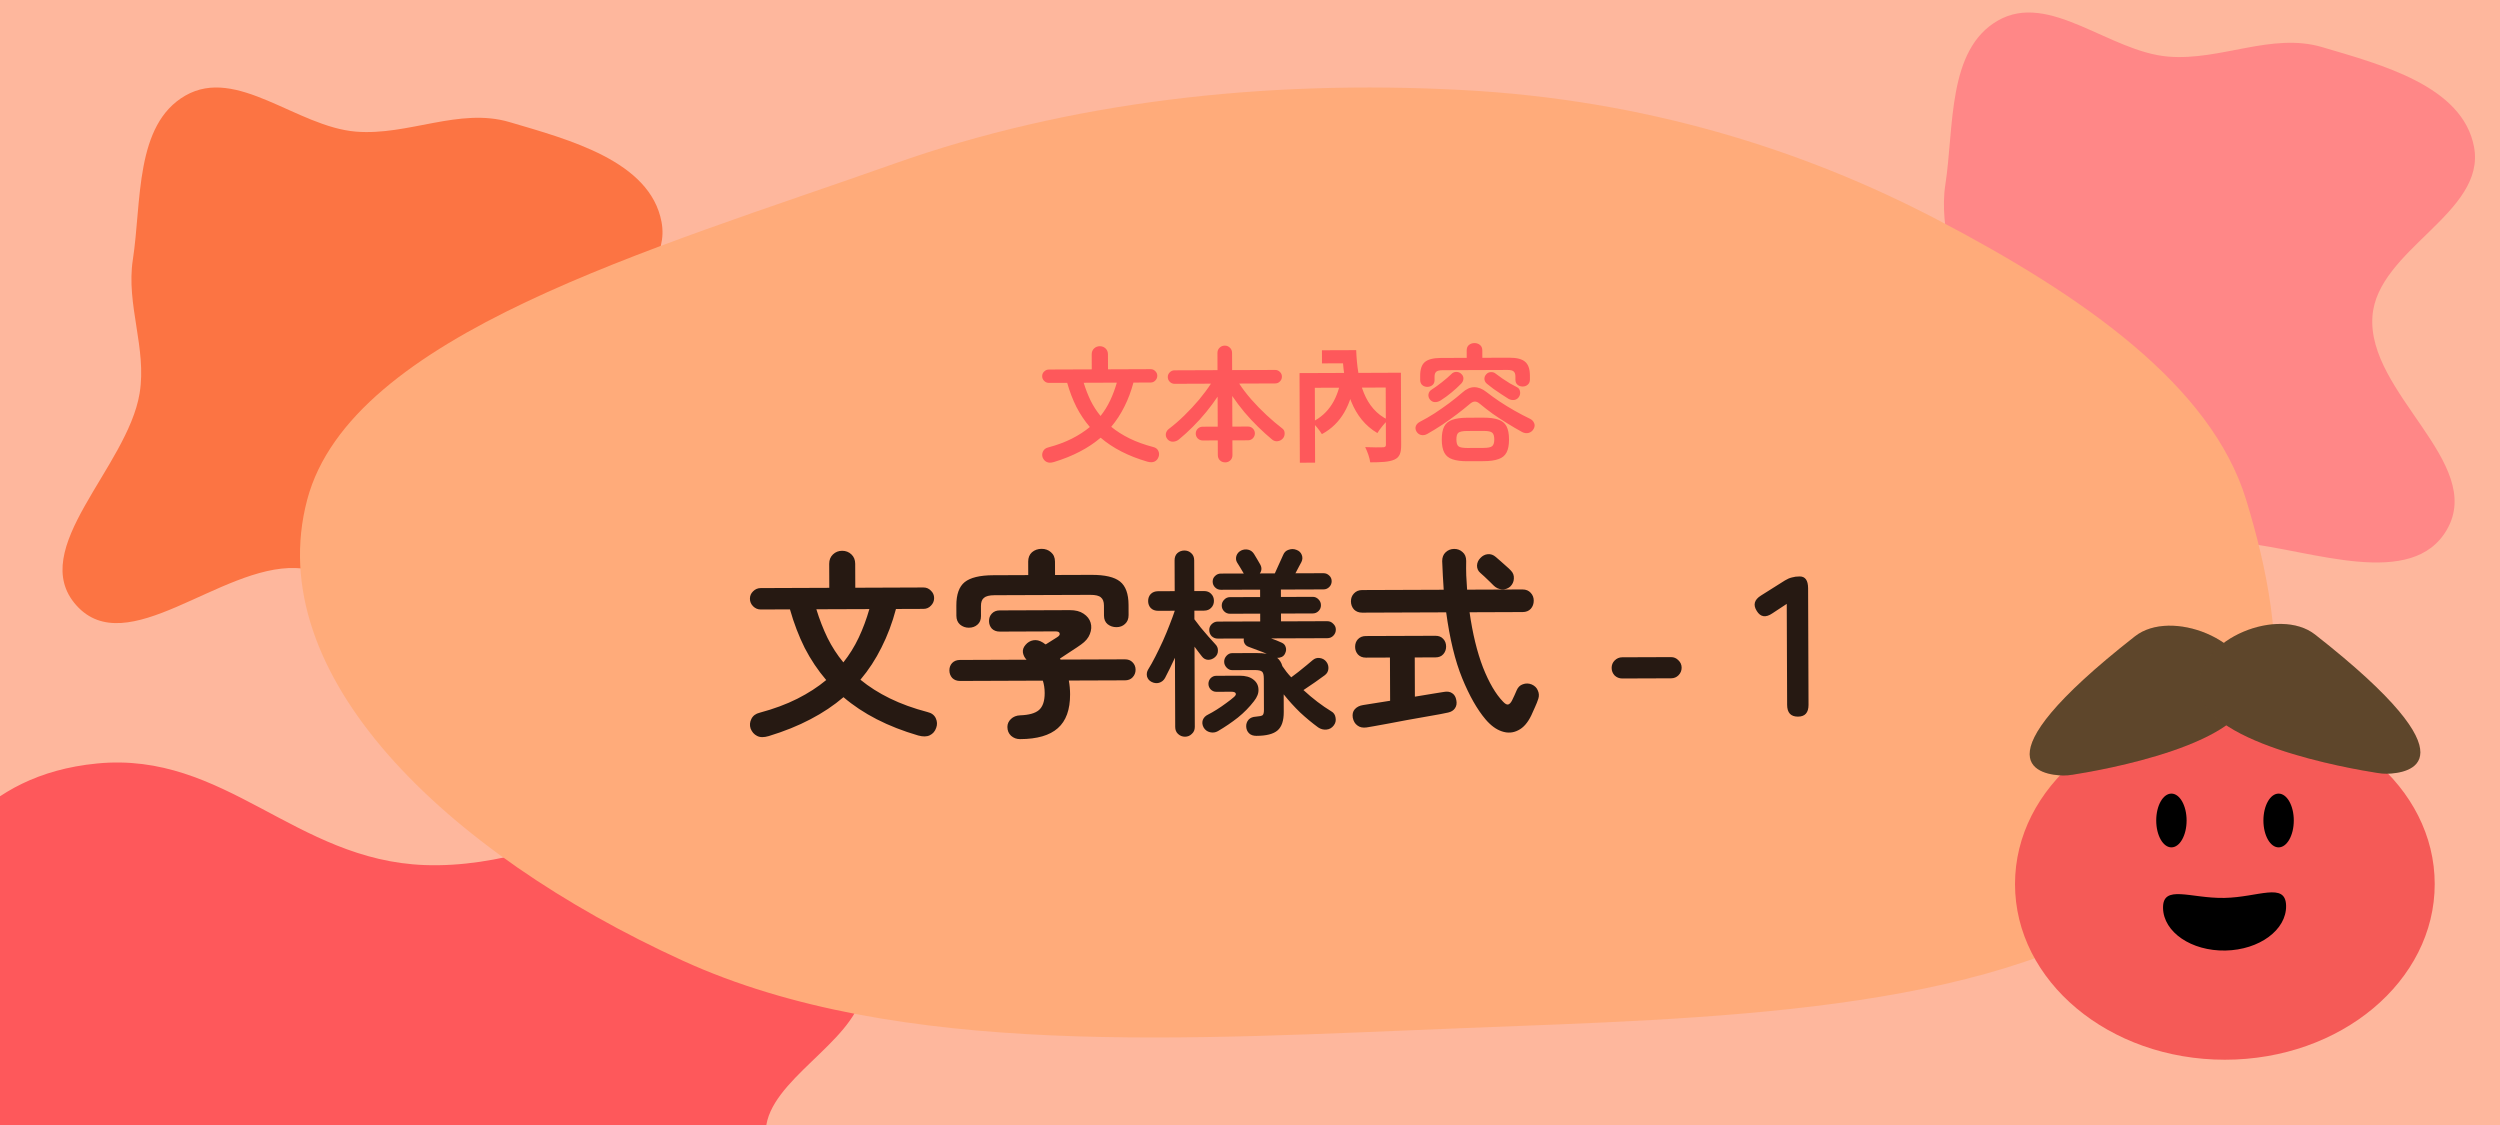
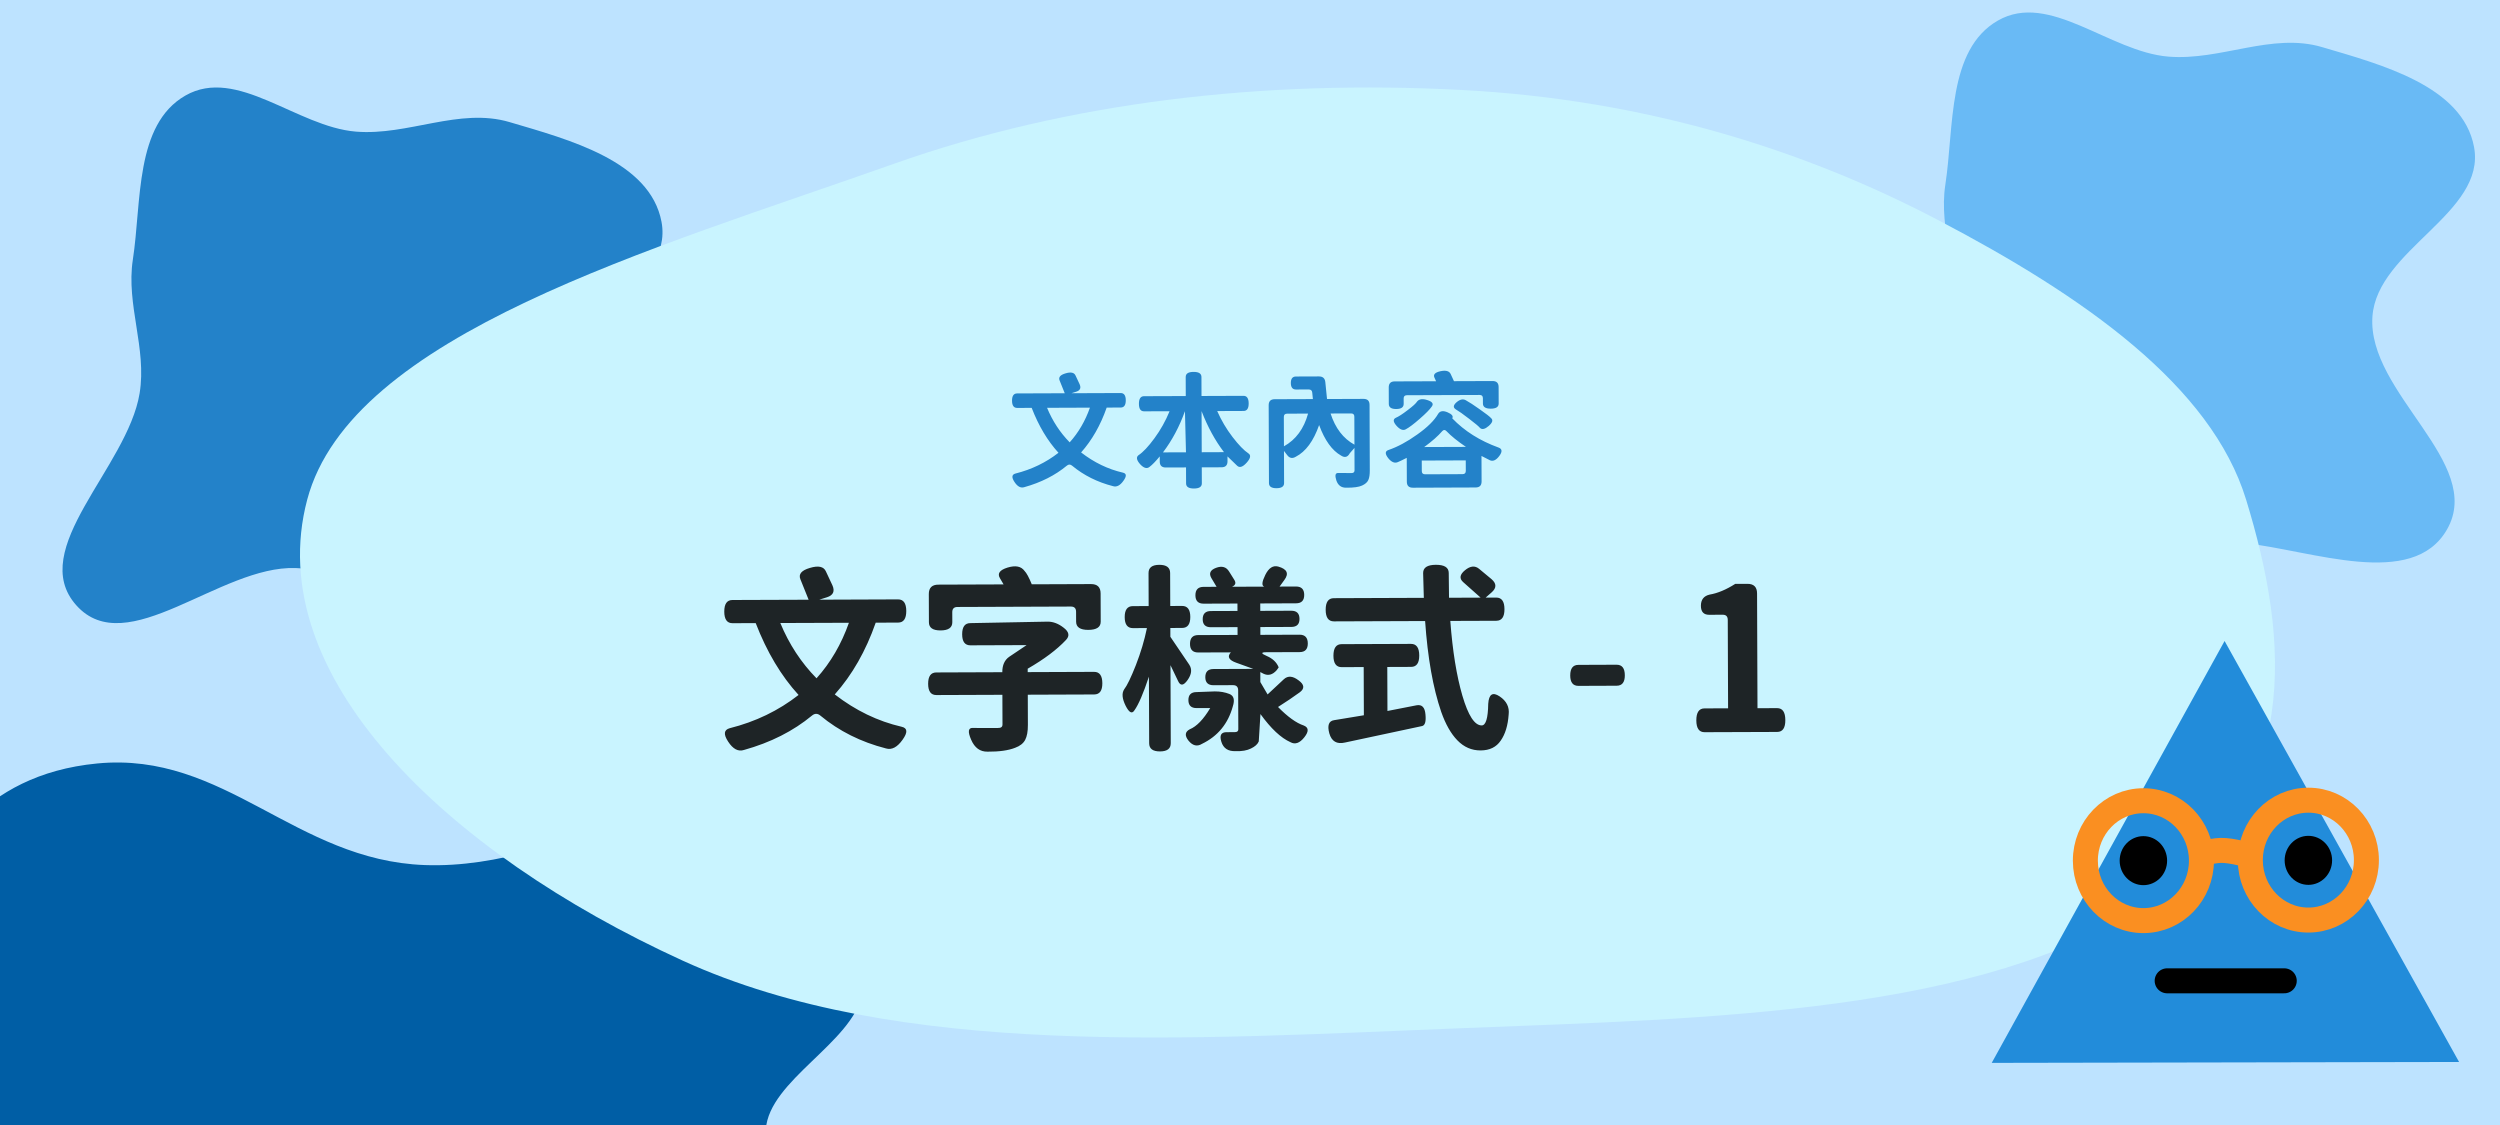
<svg xmlns="http://www.w3.org/2000/svg" width="200" height="90" viewBox="0 0 200 90" fill="none">
-   <g clip-path="url(#clip0_1260_4408)">
-     <rect width="200" height="90" fill="#FEB79D" />
-     <path fill-rule="evenodd" clip-rule="evenodd" d="M-6.18 85.526C-5.521 81.351 -9.948 77.257 -7.655 73.239C-4.948 68.497 -1.652 61.992 7.772 61.078C17.997 60.087 23.6 68.826 33.978 69.205C45.818 69.637 56.588 60.196 66.887 63.237C76.243 66 70.121 74.012 68.975 79.539C68.168 83.434 61.536 86.431 61.267 90.346C60.85 96.397 75.769 103.853 67.023 107.895C58.356 111.9 45.738 103.802 34.253 102.83C27.316 102.243 20.566 103.925 13.618 103.373C4.658 102.66 -7.251 103.227 -11.753 99.17C-16.321 95.052 -6.927 90.254 -6.18 85.526Z" fill="#FE585B" />
-     <path fill-rule="evenodd" clip-rule="evenodd" d="M28.474 10.53C32.649 10.872 36.743 8.58 40.761 9.767C45.503 11.168 52.008 12.874 52.922 17.752C53.913 23.046 45.174 25.946 44.795 31.318C44.363 37.447 53.804 43.022 50.763 48.353C48 53.196 39.988 50.027 34.461 49.434C30.566 49.016 27.569 45.584 23.654 45.444C17.603 45.228 10.147 52.951 6.105 48.424C2.1 43.937 10.197 37.406 11.17 31.46C11.758 27.869 10.075 24.375 10.627 20.779C11.34 16.14 10.773 9.976 14.83 7.646C18.948 5.281 23.746 10.143 28.474 10.53Z" fill="#FC7443" />
-     <path fill-rule="evenodd" clip-rule="evenodd" d="M173.474 4.53C177.649 4.872 181.743 2.58 185.761 3.767C190.503 5.168 197.008 6.874 197.922 11.752C198.913 17.046 190.174 19.946 189.795 25.318C189.363 31.447 198.804 37.022 195.763 42.353C193 47.196 184.988 44.027 179.461 43.434C175.566 43.016 172.569 39.584 168.654 39.444C162.603 39.228 155.147 46.951 151.105 42.424C147.1 37.937 155.198 31.406 156.17 25.46C156.757 21.869 155.075 18.375 155.627 14.779C156.34 10.14 155.773 3.976 159.83 1.646C163.948 -0.719 168.746 4.143 173.474 4.53Z" fill="#FF8787" />
-     <path fill-rule="evenodd" clip-rule="evenodd" d="M117.063 7.205C131.49 7.98 144.155 11.905 154.996 17.578C166.733 23.719 176.896 30.86 179.688 39.971C183.097 51.095 184.354 63.745 171.749 72.255C158.691 81.071 136.857 81.474 117.063 82.25C95.236 83.105 71.899 84.751 54.603 76.845C35.616 68.165 20.857 53.977 24.577 39.971C28.089 26.753 52.105 19.98 71.539 13.095C85.386 8.19 100.98 6.341 117.063 7.205Z" fill="#FFAB7A" />
-     <ellipse cx="177.989" cy="70.727" rx="16.788" ry="14.051" fill="#F55A57" />
-     <ellipse cx="173.713" cy="65.639" rx="1.215" ry="2.151" fill="black" />
-     <ellipse cx="182.288" cy="65.639" rx="1.215" ry="2.151" fill="black" />
-     <path d="M173.043 72.644C173.079 74.572 175.312 76.094 178.031 76.043C180.749 75.992 182.924 74.388 182.888 72.46C182.852 70.533 180.67 71.782 177.952 71.833C175.233 71.884 173.007 70.717 173.043 72.644Z" fill="black" />
-     <path d="M170.798 50.904C173.679 48.645 180.102 51.191 180.102 55.022C180.103 59.542 168.088 61.623 165.803 61.978C165.554 62.017 165.305 62.044 165.056 62.039C163.427 62.006 157.617 61.237 170.798 50.904Z" fill="#6E5232" />
-     <path d="M170.798 50.904C173.679 48.645 180.102 51.191 180.102 55.022C180.103 59.542 168.088 61.623 165.803 61.978C165.554 62.017 165.305 62.044 165.056 62.039C163.427 62.006 157.617 61.237 170.798 50.904Z" fill="url(#paint0_radial_1260_4408)" fill-opacity="0.15" />
-     <path d="M185.204 50.763C182.323 48.505 175.9 51.051 175.9 54.881C175.899 59.401 187.914 61.483 190.199 61.837C190.448 61.876 190.697 61.903 190.946 61.898C192.575 61.866 198.385 61.097 185.204 50.763Z" fill="#6E5232" />
-     <path d="M185.204 50.763C182.323 48.505 175.9 51.051 175.9 54.881C175.899 59.401 187.914 61.483 190.199 61.837C190.448 61.876 190.697 61.903 190.946 61.898C192.575 61.866 198.385 61.097 185.204 50.763Z" fill="url(#paint1_radial_1260_4408)" fill-opacity="0.15" />
-     <path d="M84.318 36.961C84.072 37.035 83.875 37.032 83.728 36.953C83.581 36.88 83.474 36.757 83.407 36.584C83.353 36.424 83.365 36.264 83.445 36.104C83.524 35.944 83.664 35.84 83.864 35.792C84.57 35.603 85.195 35.371 85.741 35.096C86.287 34.82 86.769 34.508 87.188 34.16C86.773 33.675 86.414 33.14 86.112 32.554C85.816 31.962 85.57 31.319 85.375 30.627L83.915 30.632C83.768 30.633 83.641 30.58 83.534 30.474C83.427 30.367 83.373 30.241 83.373 30.094C83.372 29.948 83.425 29.824 83.531 29.724C83.638 29.617 83.764 29.563 83.911 29.562L87.341 29.549L87.336 28.349C87.335 28.156 87.398 27.999 87.524 27.879C87.651 27.758 87.804 27.698 87.984 27.697C88.164 27.697 88.317 27.756 88.444 27.875C88.572 27.995 88.635 28.151 88.636 28.345L88.641 29.545L92.051 29.532C92.197 29.532 92.321 29.584 92.421 29.691C92.528 29.79 92.582 29.913 92.582 30.06C92.583 30.207 92.53 30.334 92.424 30.441C92.324 30.548 92.201 30.602 92.055 30.602L90.675 30.607C90.49 31.301 90.249 31.942 89.952 32.53C89.66 33.118 89.309 33.656 88.898 34.144C89.326 34.495 89.817 34.807 90.371 35.078C90.925 35.35 91.553 35.577 92.254 35.761C92.454 35.807 92.591 35.91 92.665 36.07C92.739 36.23 92.746 36.389 92.687 36.55C92.627 36.723 92.521 36.847 92.368 36.921C92.222 36.995 92.028 36.999 91.788 36.933C90.273 36.492 89.027 35.853 88.051 35.017C87.566 35.432 87.014 35.801 86.395 36.123C85.783 36.445 85.091 36.725 84.318 36.961ZM88.044 33.277C88.343 32.903 88.598 32.492 88.81 32.044C89.022 31.597 89.2 31.119 89.345 30.612L86.695 30.622C86.85 31.128 87.035 31.604 87.25 32.05C87.472 32.496 87.736 32.905 88.044 33.277ZM98.018 36.99C97.852 36.991 97.711 36.938 97.598 36.832C97.484 36.725 97.427 36.582 97.426 36.402L97.422 35.232L96.212 35.237C96.065 35.237 95.935 35.184 95.821 35.078C95.714 34.965 95.66 34.835 95.66 34.689C95.659 34.535 95.712 34.405 95.818 34.298C95.931 34.191 96.061 34.137 96.208 34.137L97.418 34.132L97.409 31.732C97.137 32.14 96.832 32.551 96.493 32.966C96.155 33.38 95.796 33.775 95.418 34.15C95.046 34.524 94.674 34.862 94.302 35.164C94.168 35.271 94.012 35.328 93.832 35.336C93.652 35.336 93.505 35.267 93.391 35.127C93.284 34.994 93.244 34.848 93.27 34.688C93.302 34.528 93.389 34.397 93.528 34.297C93.927 33.995 94.332 33.644 94.744 33.242C95.163 32.834 95.558 32.409 95.93 31.968C96.301 31.52 96.616 31.095 96.875 30.694L93.965 30.705C93.818 30.706 93.691 30.653 93.584 30.546C93.477 30.44 93.424 30.314 93.423 30.167C93.422 30.014 93.475 29.887 93.582 29.786C93.688 29.679 93.814 29.625 93.961 29.625L97.401 29.612L97.396 28.242C97.395 28.069 97.451 27.929 97.564 27.822C97.677 27.708 97.817 27.651 97.984 27.65C98.144 27.649 98.281 27.706 98.394 27.819C98.508 27.925 98.565 28.065 98.566 28.238L98.571 29.608L102.011 29.595C102.164 29.595 102.291 29.647 102.391 29.754C102.499 29.853 102.552 29.98 102.553 30.133C102.553 30.28 102.501 30.407 102.394 30.514C102.295 30.621 102.168 30.675 102.015 30.675L99.135 30.686C99.403 31.098 99.728 31.524 100.11 31.962C100.491 32.394 100.896 32.809 101.324 33.208C101.752 33.606 102.17 33.961 102.578 34.273C102.705 34.366 102.769 34.492 102.77 34.652C102.777 34.812 102.734 34.949 102.641 35.063C102.535 35.19 102.399 35.267 102.232 35.294C102.065 35.322 101.912 35.279 101.772 35.166C101.41 34.867 101.039 34.532 100.658 34.16C100.276 33.788 99.908 33.393 99.553 32.974C99.198 32.549 98.874 32.117 98.579 31.678L98.588 34.128L99.838 34.123C99.991 34.123 100.121 34.175 100.228 34.282C100.335 34.388 100.389 34.518 100.39 34.671C100.39 34.818 100.337 34.948 100.231 35.062C100.125 35.169 99.995 35.223 99.842 35.223L98.592 35.228L98.596 36.398C98.597 36.578 98.541 36.721 98.428 36.828C98.315 36.936 98.178 36.989 98.018 36.99ZM103.962 29.848L111.472 29.82L111.476 31L105.186 31.023L105.208 37.013L103.988 37.018L103.962 29.848ZM110.852 29.822L112.072 29.818L112.093 35.588C112.096 36.228 111.977 36.578 111.548 36.77C111.118 36.961 110.488 36.984 109.618 36.987C109.577 36.637 109.385 36.098 109.214 35.769C109.764 35.797 110.444 35.794 110.634 35.783C110.814 35.783 110.874 35.722 110.873 35.572L110.852 29.822ZM105.755 28.021L107.995 28.013L107.999 29.063L105.759 29.071L105.755 28.021ZM107.215 28.016L108.495 28.011C108.595 30.581 109.172 32.689 111.046 33.592C110.787 33.833 110.378 34.324 110.19 34.645C108.215 33.482 107.547 31.195 107.407 28.555L107.217 28.556L107.215 28.016ZM107.313 30.116L108.414 30.301C108.081 32.403 107.317 33.886 105.75 34.731C105.589 34.452 105.197 33.963 104.956 33.764C106.324 33.109 107.069 31.836 107.313 30.116ZM117.398 36.898C116.898 36.9 116.498 36.848 116.197 36.743C115.897 36.644 115.68 36.468 115.546 36.215C115.411 35.962 115.343 35.612 115.342 35.166C115.34 34.719 115.405 34.369 115.538 34.115C115.67 33.861 115.886 33.684 116.186 33.583C116.485 33.475 116.885 33.42 117.385 33.418L118.665 33.413C119.165 33.412 119.565 33.463 119.866 33.569C120.166 33.668 120.383 33.844 120.518 34.097C120.652 34.349 120.72 34.699 120.722 35.146C120.723 35.593 120.658 35.943 120.525 36.197C120.393 36.45 120.177 36.628 119.877 36.729C119.578 36.837 119.178 36.892 118.678 36.893L117.398 36.898ZM114.186 30.95C114.026 30.951 113.889 30.901 113.775 30.802C113.668 30.702 113.615 30.566 113.614 30.392L113.613 30.072C113.611 29.552 113.733 29.185 113.979 28.971C114.231 28.75 114.661 28.638 115.267 28.636L117.337 28.628L117.335 28.038C117.334 27.845 117.394 27.698 117.514 27.598C117.64 27.497 117.786 27.447 117.953 27.446C118.126 27.445 118.273 27.495 118.394 27.594C118.521 27.694 118.584 27.84 118.585 28.034L118.587 28.624L120.727 28.616C121.334 28.613 121.761 28.722 122.009 28.941C122.263 29.153 122.391 29.52 122.393 30.04L122.394 30.36C122.394 30.533 122.338 30.67 122.225 30.77C122.112 30.871 121.976 30.921 121.816 30.922C121.656 30.922 121.519 30.876 121.405 30.783C121.292 30.69 121.235 30.557 121.234 30.384L121.233 30.114C121.232 29.927 121.185 29.794 121.091 29.714C121.004 29.635 120.838 29.595 120.591 29.596L115.411 29.616C115.164 29.616 114.995 29.657 114.901 29.737C114.808 29.818 114.762 29.951 114.763 30.138L114.764 30.408C114.765 30.581 114.708 30.715 114.595 30.808C114.482 30.902 114.346 30.949 114.186 30.95ZM114.19 34.71C114.024 34.804 113.86 34.835 113.7 34.802C113.54 34.769 113.413 34.676 113.319 34.523C113.232 34.37 113.215 34.224 113.268 34.084C113.32 33.943 113.43 33.83 113.596 33.742C113.976 33.547 114.365 33.323 114.764 33.068C115.163 32.806 115.552 32.535 115.931 32.254C116.316 31.965 116.665 31.684 116.978 31.41C117.297 31.122 117.616 30.977 117.936 30.976C118.263 30.975 118.59 31.104 118.918 31.363C119.225 31.601 119.569 31.85 119.95 32.109C120.338 32.367 120.742 32.616 121.163 32.854C121.584 33.093 121.995 33.308 122.395 33.5C122.549 33.572 122.66 33.685 122.727 33.838C122.794 33.985 122.785 34.138 122.698 34.298C122.612 34.465 122.479 34.576 122.3 34.63C122.127 34.677 121.95 34.655 121.769 34.562C121.395 34.357 121.004 34.128 120.597 33.876C120.189 33.624 119.795 33.366 119.414 33.101C119.04 32.829 118.702 32.567 118.401 32.314C118.247 32.182 118.107 32.119 117.98 32.126C117.86 32.126 117.724 32.194 117.571 32.328C117.272 32.582 116.933 32.853 116.554 33.141C116.182 33.423 115.793 33.701 115.387 33.976C114.982 34.244 114.582 34.489 114.19 34.71ZM117.394 35.838L118.674 35.833C119.034 35.832 119.267 35.785 119.374 35.691C119.487 35.597 119.543 35.417 119.542 35.15C119.541 34.877 119.483 34.697 119.37 34.611C119.263 34.518 119.029 34.472 118.669 34.473L117.389 34.478C117.022 34.48 116.783 34.527 116.67 34.621C116.563 34.708 116.511 34.888 116.512 35.161C116.513 35.428 116.567 35.608 116.674 35.701C116.787 35.794 117.027 35.84 117.394 35.838ZM115.25 32.036C115.104 32.13 114.947 32.174 114.781 32.168C114.62 32.162 114.484 32.082 114.37 31.929C114.289 31.816 114.259 31.686 114.278 31.54C114.304 31.386 114.384 31.266 114.517 31.179C114.79 31.005 115.069 30.803 115.355 30.576C115.647 30.348 115.896 30.134 116.102 29.933C116.215 29.812 116.348 29.752 116.502 29.751C116.662 29.751 116.798 29.807 116.912 29.92C117.026 30.026 117.08 30.153 117.074 30.299C117.067 30.439 117.011 30.566 116.905 30.68C116.659 30.934 116.397 31.175 116.118 31.403C115.845 31.631 115.556 31.842 115.25 32.036ZM120.68 31.906C120.513 31.8 120.322 31.677 120.108 31.538C119.894 31.399 119.684 31.256 119.477 31.11C119.276 30.958 119.102 30.822 118.955 30.702C118.835 30.603 118.768 30.48 118.754 30.333C118.747 30.186 118.793 30.06 118.892 29.953C118.985 29.839 119.105 29.779 119.252 29.771C119.405 29.757 119.538 29.797 119.652 29.89C119.806 30.009 119.983 30.139 120.184 30.278C120.384 30.41 120.585 30.54 120.785 30.666C120.992 30.785 121.182 30.887 121.356 30.974C121.49 31.04 121.57 31.146 121.597 31.293C121.631 31.439 121.612 31.579 121.539 31.713C121.453 31.866 121.326 31.96 121.16 31.994C120.993 32.022 120.833 31.992 120.68 31.906Z" fill="#FE585B" />
-     <path d="M61.507 58.884C61.112 59.003 60.798 58.999 60.563 58.872C60.328 58.755 60.156 58.559 60.048 58.282C59.962 58.026 59.983 57.77 60.11 57.514C60.237 57.257 60.46 57.091 60.78 57.015C61.909 56.712 62.911 56.34 63.784 55.9C64.657 55.459 65.428 54.961 66.098 54.403C65.434 53.627 64.86 52.771 64.377 51.834C63.904 50.886 63.511 49.858 63.197 48.75L60.861 48.759C60.627 48.76 60.424 48.675 60.252 48.505C60.081 48.335 59.995 48.133 59.994 47.898C59.993 47.663 60.078 47.466 60.248 47.305C60.418 47.134 60.62 47.048 60.855 47.047L66.343 47.026L66.336 45.106C66.335 44.797 66.435 44.546 66.637 44.353C66.839 44.16 67.084 44.064 67.372 44.063C67.66 44.062 67.906 44.157 68.109 44.348C68.312 44.539 68.415 44.789 68.416 45.099L68.423 47.019L73.879 46.998C74.113 46.998 74.311 47.082 74.472 47.252C74.643 47.412 74.729 47.609 74.73 47.843C74.731 48.078 74.646 48.281 74.476 48.452C74.317 48.623 74.12 48.71 73.885 48.711L71.677 48.719C71.383 49.829 70.997 50.855 70.52 51.795C70.055 52.735 69.493 53.596 68.834 54.377C69.519 54.94 70.305 55.438 71.192 55.873C72.079 56.306 73.083 56.671 74.204 56.965C74.524 57.039 74.743 57.203 74.862 57.459C74.98 57.715 74.992 57.97 74.896 58.227C74.801 58.505 74.632 58.702 74.387 58.821C74.152 58.939 73.843 58.945 73.459 58.84C71.035 58.134 69.042 57.112 67.479 55.774C66.703 56.438 65.82 57.028 64.83 57.544C63.85 58.06 62.743 58.507 61.507 58.884ZM67.469 52.99C67.947 52.391 68.355 51.734 68.694 51.018C69.032 50.302 69.317 49.538 69.549 48.727L65.309 48.742C65.558 49.552 65.854 50.314 66.198 51.027C66.552 51.74 66.976 52.395 67.469 52.99ZM81.604 59.13C81.326 59.131 81.086 59.041 80.883 58.861C80.69 58.68 80.593 58.446 80.592 58.158C80.591 57.912 80.686 57.699 80.878 57.517C81.069 57.335 81.314 57.238 81.613 57.226C82.317 57.202 82.817 57.061 83.115 56.804C83.424 56.536 83.576 56.083 83.574 55.443C83.573 55.08 83.524 54.749 83.427 54.451L76.802 54.476C76.546 54.477 76.338 54.397 76.178 54.238C76.028 54.068 75.952 53.865 75.951 53.631C75.951 53.396 76.024 53.199 76.173 53.038C76.333 52.877 76.54 52.797 76.796 52.796L82.124 52.776C81.974 52.627 81.878 52.441 81.834 52.217C81.801 51.993 81.87 51.785 82.04 51.592C82.21 51.389 82.417 51.266 82.662 51.222C82.908 51.178 83.159 51.236 83.415 51.395C83.458 51.416 83.495 51.443 83.527 51.475C83.57 51.496 83.613 51.522 83.656 51.554L84.55 50.991C84.731 50.884 84.805 50.777 84.772 50.67C84.751 50.563 84.638 50.511 84.436 50.511L79.988 50.528C79.721 50.529 79.508 50.45 79.347 50.29C79.197 50.12 79.122 49.918 79.121 49.683C79.12 49.448 79.194 49.251 79.343 49.09C79.502 48.919 79.715 48.833 79.982 48.832L85.582 48.811C86.04 48.809 86.409 48.904 86.687 49.095C86.975 49.286 87.163 49.525 87.249 49.813C87.336 50.101 87.316 50.405 87.189 50.725C87.073 51.035 86.839 51.313 86.488 51.56C86.296 51.699 86.041 51.871 85.722 52.075C85.413 52.278 85.105 52.482 84.796 52.686L84.844 52.766L89.996 52.747C90.252 52.746 90.455 52.825 90.605 52.984C90.766 53.144 90.846 53.341 90.847 53.576C90.848 53.81 90.769 54.013 90.609 54.184C90.461 54.345 90.258 54.426 90.002 54.427L85.507 54.443C85.572 54.795 85.605 55.163 85.607 55.547C85.611 56.774 85.284 57.676 84.625 58.255C83.976 58.833 82.969 59.125 81.604 59.13ZM77.507 50.217C77.24 50.218 77.005 50.134 76.802 49.964C76.609 49.794 76.512 49.559 76.511 49.261L76.508 48.445C76.505 47.559 76.727 46.935 77.173 46.57C77.63 46.206 78.392 46.022 79.459 46.018L82.259 46.007L82.255 44.935C82.254 44.615 82.354 44.364 82.556 44.182C82.769 44 83.025 43.908 83.323 43.907C83.622 43.906 83.873 43.996 84.076 44.177C84.29 44.357 84.398 44.608 84.399 44.928L84.403 45.999L87.315 45.989C88.392 45.985 89.156 46.163 89.605 46.524C90.055 46.885 90.281 47.508 90.284 48.394L90.287 49.21C90.288 49.508 90.193 49.743 90.002 49.915C89.821 50.086 89.592 50.172 89.315 50.173C89.048 50.174 88.813 50.095 88.61 49.936C88.417 49.777 88.32 49.548 88.319 49.249L88.316 48.449C88.315 48.14 88.234 47.921 88.074 47.794C87.924 47.656 87.641 47.587 87.225 47.589L79.561 47.617C79.156 47.619 78.873 47.689 78.714 47.829C78.554 47.957 78.475 48.176 78.476 48.485L78.479 49.285C78.48 49.584 78.385 49.814 78.194 49.974C78.013 50.135 77.784 50.216 77.507 50.217ZM100.515 58.868C100.259 58.869 100.061 58.8 99.922 58.662C99.783 58.524 99.708 58.348 99.696 58.135C99.685 57.922 99.748 57.735 99.886 57.574C100.024 57.424 100.221 57.344 100.477 57.332C100.755 57.31 100.93 57.272 101.005 57.218C101.079 57.154 101.116 57.015 101.115 56.802L101.106 54.29C101.105 53.991 101.056 53.804 100.96 53.73C100.864 53.645 100.666 53.603 100.367 53.604L98.576 53.611C98.405 53.612 98.255 53.543 98.127 53.405C97.998 53.266 97.934 53.112 97.933 52.941C97.932 52.76 97.996 52.6 98.123 52.461C98.251 52.322 98.4 52.252 98.57 52.251L100.49 52.244C100.661 52.243 100.816 52.248 100.954 52.258C101.093 52.268 101.221 52.284 101.339 52.305C101.104 52.199 100.863 52.104 100.618 52.019C100.372 51.924 100.148 51.84 99.945 51.766C99.774 51.713 99.651 51.623 99.576 51.495C99.501 51.367 99.479 51.229 99.51 51.08L97.414 51.087C97.233 51.088 97.073 51.025 96.933 50.897C96.805 50.759 96.74 50.594 96.74 50.402C96.739 50.22 96.802 50.066 96.93 49.937C97.068 49.798 97.228 49.728 97.409 49.727L100.817 49.715L100.815 49.091L98.399 49.1C98.217 49.1 98.062 49.037 97.934 48.909C97.806 48.782 97.741 48.627 97.74 48.446C97.74 48.265 97.803 48.11 97.931 47.981C98.058 47.842 98.213 47.772 98.394 47.772L100.81 47.763L100.808 47.171L97.672 47.182C97.49 47.183 97.335 47.12 97.207 46.992C97.078 46.864 97.014 46.71 97.013 46.529C97.013 46.347 97.076 46.198 97.204 46.08C97.331 45.952 97.486 45.887 97.667 45.886L99.507 45.88L99.491 45.864C99.416 45.725 99.324 45.571 99.217 45.401C99.11 45.22 99.024 45.081 98.96 44.986C98.874 44.837 98.857 44.666 98.91 44.474C98.973 44.281 99.1 44.137 99.292 44.04C99.473 43.954 99.66 43.932 99.852 43.974C100.044 44.016 100.199 44.128 100.317 44.309C100.392 44.425 100.478 44.569 100.575 44.739C100.682 44.91 100.762 45.048 100.816 45.155C100.956 45.41 100.946 45.65 100.787 45.875L101.987 45.87C102.05 45.731 102.13 45.555 102.225 45.341C102.32 45.128 102.41 44.93 102.495 44.748C102.579 44.556 102.632 44.438 102.653 44.396C102.738 44.182 102.887 44.043 103.1 43.978C103.313 43.903 103.521 43.907 103.724 43.992C103.927 44.066 104.066 44.199 104.141 44.39C104.217 44.582 104.207 44.774 104.111 44.966C104.09 45.02 104.027 45.137 103.921 45.319C103.825 45.501 103.73 45.682 103.635 45.864L105.875 45.856C106.056 45.855 106.211 45.919 106.339 46.046C106.468 46.163 106.532 46.312 106.533 46.493C106.534 46.675 106.47 46.83 106.343 46.958C106.215 47.087 106.061 47.151 105.88 47.152L102.472 47.164L102.474 47.757L105.018 47.747C105.199 47.746 105.354 47.815 105.483 47.953C105.611 48.081 105.676 48.235 105.676 48.417C105.677 48.598 105.614 48.753 105.486 48.881C105.358 49.01 105.204 49.074 105.023 49.075L102.479 49.084L102.481 49.709L106.177 49.695C106.369 49.694 106.529 49.763 106.658 49.901C106.797 50.029 106.867 50.183 106.867 50.364C106.868 50.556 106.799 50.722 106.661 50.861C106.534 50.989 106.374 51.054 106.182 51.055L101.686 51.071C101.846 51.124 102.001 51.182 102.151 51.246C102.311 51.309 102.445 51.367 102.551 51.42C102.712 51.494 102.813 51.611 102.857 51.771C102.911 51.931 102.895 52.096 102.811 52.267C102.758 52.395 102.667 52.492 102.54 52.556C102.422 52.61 102.3 52.632 102.172 52.622C102.375 52.792 102.515 53.015 102.59 53.292C102.697 53.43 102.805 53.579 102.912 53.739C103.03 53.888 103.158 54.037 103.298 54.185C103.457 54.068 103.649 53.923 103.872 53.751C104.095 53.569 104.313 53.392 104.526 53.221C104.739 53.05 104.898 52.916 105.005 52.819C105.175 52.669 105.366 52.61 105.58 52.641C105.804 52.672 105.98 52.773 106.109 52.943C106.238 53.113 106.292 53.305 106.271 53.519C106.251 53.721 106.155 53.887 105.985 54.016C105.804 54.144 105.544 54.332 105.203 54.578C104.863 54.814 104.554 55.023 104.277 55.206C105.016 55.886 105.759 56.454 106.508 56.91C106.7 57.016 106.813 57.186 106.846 57.42C106.889 57.644 106.842 57.847 106.704 58.029C106.555 58.232 106.358 58.345 106.113 58.367C105.879 58.389 105.66 58.331 105.456 58.194C104.975 57.843 104.494 57.445 104.012 56.999C103.541 56.542 103.102 56.058 102.695 55.548L102.7 56.972C102.702 57.654 102.539 58.14 102.209 58.429C101.88 58.719 101.315 58.865 100.515 58.868ZM94.803 58.937C94.59 58.938 94.403 58.864 94.242 58.715C94.093 58.577 94.017 58.391 94.016 58.156L93.996 52.62C93.858 52.919 93.721 53.208 93.583 53.486C93.445 53.763 93.318 54.014 93.202 54.239C93.096 54.431 92.936 54.56 92.723 54.625C92.521 54.679 92.318 54.653 92.115 54.547C91.933 54.452 91.815 54.308 91.761 54.116C91.718 53.914 91.749 53.727 91.855 53.556C92.035 53.267 92.226 52.925 92.427 52.53C92.629 52.134 92.83 51.718 93.031 51.279C93.232 50.831 93.412 50.398 93.57 49.981C93.739 49.554 93.876 49.18 93.982 48.86L92.654 48.865C92.409 48.866 92.211 48.792 92.061 48.643C91.922 48.494 91.852 48.308 91.851 48.084C91.85 47.86 91.919 47.673 92.057 47.523C92.206 47.373 92.403 47.298 92.648 47.297L93.976 47.292L93.967 44.828C93.966 44.583 94.04 44.39 94.189 44.251C94.348 44.112 94.535 44.042 94.748 44.041C94.961 44.04 95.143 44.109 95.293 44.247C95.453 44.385 95.534 44.577 95.535 44.822L95.544 47.286L96.312 47.283C96.557 47.282 96.75 47.356 96.889 47.505C97.039 47.654 97.114 47.84 97.115 48.064C97.116 48.288 97.042 48.475 96.893 48.625C96.755 48.775 96.563 48.85 96.318 48.851L95.55 48.854L95.552 49.542C95.692 49.723 95.858 49.941 96.051 50.196C96.254 50.441 96.463 50.685 96.677 50.93C96.892 51.164 97.074 51.366 97.224 51.536C97.374 51.685 97.444 51.861 97.434 52.063C97.434 52.266 97.355 52.437 97.196 52.576C97.036 52.715 96.855 52.785 96.652 52.786C96.45 52.776 96.284 52.686 96.155 52.516C96.08 52.41 95.989 52.293 95.882 52.165C95.786 52.027 95.678 51.883 95.561 51.734L95.584 58.15C95.585 58.385 95.506 58.572 95.346 58.711C95.198 58.861 95.016 58.936 94.803 58.937ZM97.426 58.495C97.234 58.603 97.026 58.63 96.802 58.578C96.578 58.525 96.406 58.398 96.288 58.196C96.181 57.993 96.159 57.796 96.222 57.604C96.296 57.411 96.434 57.267 96.637 57.17C96.85 57.063 97.084 56.928 97.339 56.768C97.595 56.607 97.845 56.435 98.089 56.253C98.345 56.071 98.557 55.904 98.727 55.754C98.855 55.637 98.897 55.541 98.854 55.466C98.822 55.381 98.704 55.339 98.502 55.339L97.302 55.344C97.131 55.344 96.982 55.281 96.853 55.153C96.735 55.026 96.676 54.877 96.675 54.706C96.675 54.535 96.733 54.386 96.85 54.257C96.977 54.129 97.126 54.064 97.297 54.064L99.169 54.057C99.638 54.055 100.001 54.155 100.258 54.357C100.526 54.558 100.665 54.819 100.677 55.139C100.7 55.449 100.578 55.769 100.313 56.101C99.952 56.571 99.527 57.005 99.037 57.401C98.548 57.787 98.011 58.152 97.426 58.495ZM118.846 57.552C118.171 56.754 117.549 55.658 116.978 54.263C116.407 52.867 115.98 51.109 115.694 48.987L108.974 49.012C108.708 49.013 108.489 48.929 108.318 48.759C108.157 48.578 108.076 48.36 108.075 48.104C108.074 47.858 108.153 47.65 108.313 47.479C108.483 47.297 108.701 47.205 108.968 47.204L115.496 47.18C115.473 46.818 115.45 46.444 115.428 46.06C115.416 45.676 115.398 45.287 115.375 44.893C115.374 44.594 115.464 44.359 115.645 44.188C115.836 44.006 116.065 43.914 116.332 43.913C116.598 43.912 116.823 43.997 117.005 44.167C117.197 44.326 117.294 44.56 117.295 44.87C117.286 45.264 117.287 45.654 117.3 46.038C117.322 46.421 117.345 46.8 117.368 47.173L121.8 47.157C122.077 47.156 122.296 47.246 122.457 47.426C122.617 47.596 122.698 47.804 122.699 48.05C122.7 48.306 122.621 48.525 122.461 48.706C122.302 48.878 122.084 48.964 121.806 48.965L117.566 48.981C117.807 50.686 118.165 52.157 118.639 53.393C119.123 54.617 119.66 55.533 120.249 56.139C120.41 56.309 120.543 56.383 120.65 56.361C120.767 56.329 120.873 56.216 120.969 56.024C121.021 55.907 121.085 55.773 121.159 55.623C121.233 55.463 121.291 55.33 121.334 55.223C121.439 54.977 121.604 54.816 121.828 54.741C122.062 54.655 122.297 54.659 122.532 54.754C122.778 54.86 122.944 55.025 123.03 55.248C123.126 55.461 123.138 55.68 123.064 55.904C122.99 56.129 122.906 56.342 122.811 56.545C122.726 56.748 122.625 56.972 122.509 57.218C122.223 57.817 121.873 58.218 121.457 58.422C121.042 58.637 120.605 58.665 120.146 58.507C119.697 58.359 119.264 58.041 118.846 57.552ZM109.329 58.195C109.03 58.239 108.784 58.187 108.592 58.038C108.399 57.9 108.276 57.692 108.222 57.415C108.178 57.138 108.23 56.914 108.379 56.743C108.538 56.561 108.762 56.448 109.05 56.404C109.125 56.393 109.364 56.355 109.769 56.289C110.175 56.224 110.654 56.148 111.209 56.06L111.196 52.604L109.276 52.611C109.009 52.612 108.796 52.528 108.635 52.358C108.485 52.188 108.41 51.985 108.409 51.751C108.408 51.505 108.482 51.302 108.63 51.142C108.79 50.97 109.003 50.884 109.269 50.883L114.837 50.863C115.104 50.862 115.312 50.946 115.462 51.116C115.612 51.276 115.688 51.478 115.689 51.724C115.689 51.958 115.616 52.161 115.467 52.332C115.318 52.504 115.11 52.59 114.844 52.591L113.18 52.597L113.191 55.733C113.756 55.645 114.252 55.564 114.679 55.487C115.116 55.411 115.387 55.367 115.494 55.356C115.771 55.302 115.995 55.333 116.166 55.45C116.348 55.566 116.461 55.753 116.504 56.008C116.559 56.264 116.522 56.483 116.395 56.665C116.278 56.836 116.097 56.949 115.852 57.003C115.756 57.025 115.543 57.068 115.213 57.133C114.882 57.188 114.482 57.259 114.013 57.346C113.544 57.433 113.054 57.52 112.542 57.607C112.031 57.705 111.54 57.798 111.071 57.885C110.613 57.972 110.224 58.042 109.904 58.097C109.595 58.151 109.403 58.184 109.329 58.195ZM120.807 46.937C120.615 47.097 120.392 47.167 120.136 47.147C119.89 47.127 119.677 47.026 119.495 46.845C119.42 46.76 119.312 46.654 119.173 46.527C119.034 46.388 118.895 46.256 118.756 46.128C118.617 46.001 118.504 45.9 118.419 45.825C118.248 45.677 118.161 45.485 118.161 45.25C118.17 45.016 118.26 44.813 118.43 44.641C118.6 44.459 118.797 44.357 119.021 44.335C119.256 44.313 119.469 44.387 119.662 44.557C119.758 44.631 119.887 44.743 120.047 44.891C120.208 45.029 120.363 45.167 120.513 45.306C120.673 45.444 120.791 45.555 120.866 45.64C121.048 45.821 121.129 46.039 121.109 46.295C121.099 46.541 120.998 46.755 120.807 46.937ZM129.783 54.279C129.548 54.28 129.345 54.201 129.174 54.042C129.013 53.871 128.932 53.669 128.931 53.434C128.931 53.2 129.01 53.002 129.169 52.842C129.339 52.67 129.542 52.584 129.776 52.583L133.68 52.569C133.915 52.568 134.113 52.653 134.273 52.823C134.444 52.982 134.53 53.179 134.531 53.414C134.532 53.648 134.448 53.851 134.278 54.023C134.118 54.183 133.921 54.264 133.687 54.265L129.783 54.279ZM143.838 57.331C143.262 57.333 142.973 57.02 142.97 56.39L142.94 48.31L141.791 49.067C141.259 49.431 140.843 49.369 140.542 48.879C140.231 48.39 140.342 47.979 140.874 47.646L142.789 46.439C142.981 46.321 143.167 46.24 143.349 46.197C143.53 46.143 143.738 46.115 143.972 46.115C144.42 46.113 144.645 46.427 144.648 47.056L144.682 56.384C144.685 57.013 144.403 57.329 143.838 57.331Z" fill="black" fill-opacity="0.85" />
+   <g clip-path="url(#clip0_2439_9567)">
+     <rect width="200" height="90" fill="#BDE3FF" />
+     <path fill-rule="evenodd" clip-rule="evenodd" d="M-6.18 85.526C-5.521 81.351 -9.948 77.257 -7.655 73.239C-4.948 68.497 -1.652 61.992 7.772 61.078C17.997 60.087 23.6 68.826 33.978 69.205C45.818 69.637 56.588 60.196 66.887 63.237C76.243 66 70.121 74.012 68.975 79.539C68.168 83.434 61.536 86.431 61.267 90.346C60.85 96.397 75.769 103.853 67.023 107.895C58.356 111.9 45.738 103.802 34.253 102.83C27.316 102.243 20.566 103.925 13.618 103.373C4.658 102.66 -7.251 103.227 -11.753 99.17C-16.321 95.052 -6.927 90.254 -6.18 85.526Z" fill="#005EA5" />
+     <path fill-rule="evenodd" clip-rule="evenodd" d="M28.474 10.53C32.649 10.872 36.743 8.58 40.761 9.767C45.503 11.168 52.008 12.874 52.922 17.752C53.913 23.046 45.174 25.946 44.795 31.318C44.363 37.447 53.804 43.022 50.763 48.353C48 53.196 39.988 50.027 34.461 49.434C30.566 49.016 27.569 45.584 23.654 45.444C17.603 45.228 10.147 52.951 6.105 48.424C2.1 43.937 10.197 37.406 11.17 31.46C11.758 27.869 10.075 24.375 10.627 20.779C11.34 16.14 10.773 9.976 14.83 7.646C18.948 5.281 23.746 10.143 28.474 10.53Z" fill="#2382C9" />
+     <path fill-rule="evenodd" clip-rule="evenodd" d="M173.474 4.53C177.649 4.872 181.743 2.58 185.761 3.767C190.503 5.168 197.008 6.874 197.922 11.752C198.913 17.046 190.174 19.946 189.795 25.318C189.363 31.447 198.804 37.022 195.763 42.353C193 47.196 184.988 44.027 179.461 43.434C175.566 43.016 172.569 39.584 168.654 39.444C162.603 39.228 155.147 46.951 151.105 42.424C147.1 37.937 155.198 31.406 156.17 25.46C156.757 21.869 155.075 18.375 155.627 14.779C156.34 10.14 155.773 3.976 159.83 1.646C163.948 -0.719 168.746 4.143 173.474 4.53Z" fill="#69BAF5" />
+     <path fill-rule="evenodd" clip-rule="evenodd" d="M117.063 7.205C131.49 7.98 144.155 11.905 154.996 17.578C166.733 23.719 176.896 30.86 179.688 39.971C183.097 51.095 184.354 63.745 171.749 72.255C158.691 81.071 136.857 81.474 117.063 82.25C95.236 83.105 71.899 84.751 54.603 76.845C35.616 68.165 20.857 53.977 24.577 39.971C28.089 26.753 52.105 19.98 71.539 13.095C85.386 8.19 100.98 6.341 117.063 7.205Z" fill="#C9F4FF" />
+     <path d="M177.967 51.28L196.726 84.958L159.338 85.03L177.967 51.28Z" fill="#228CDA" />
+     <path d="M173.373 78.465H182.74" stroke="black" stroke-width="2" stroke-linecap="round" />
+     <ellipse cx="171.472" cy="68.853" rx="4.643" ry="4.795" transform="rotate(-0.110477 171.472 68.8528)" stroke="#FA8F21" stroke-width="2" />
+     <ellipse cx="184.669" cy="68.81" rx="4.643" ry="4.795" transform="rotate(-0.110477 184.669 68.8098)" stroke="#FA8F21" stroke-width="2" />
+     <path d="M175.55 68.47C175.55 68.47 176.816 68.052 177.654 68.032C178.594 68.009 180.025 68.462 180.025 68.462" stroke="#FA8F21" stroke-width="2" />
+     <ellipse cx="171.471" cy="68.852" rx="1.898" ry="1.961" transform="rotate(-0.110477 171.471 68.8518)" fill="black" />
+     <ellipse cx="184.67" cy="68.828" rx="1.898" ry="1.961" transform="rotate(-0.110477 184.67 68.8283)" fill="black" />
+     <path d="M87.195 32.612L83.765 32.625C84.202 33.683 84.805 34.604 85.575 35.388C86.279 34.606 86.819 33.68 87.195 32.612ZM89.65 31.443C89.924 31.442 90.061 31.635 90.062 32.022C90.064 32.408 89.928 32.602 89.655 32.603L88.535 32.607C88.04 34.022 87.358 35.218 86.488 36.195C87.524 36.998 88.639 37.537 89.834 37.812C90.127 37.878 90.142 38.095 89.876 38.462C89.611 38.837 89.335 38.981 89.048 38.895C87.793 38.573 86.701 38.027 85.772 37.258C85.631 37.138 85.491 37.135 85.352 37.249C84.415 38.026 83.28 38.6 81.948 38.972C81.662 39.066 81.398 38.927 81.157 38.555C80.915 38.189 80.941 37.965 81.234 37.884C82.526 37.559 83.674 37.005 84.678 36.222C83.808 35.271 83.093 34.074 82.535 32.63L81.375 32.634C81.101 32.635 80.964 32.442 80.963 32.055C80.961 31.669 81.097 31.475 81.37 31.474L85.18 31.46L84.766 30.431C84.666 30.178 84.825 29.991 85.244 29.869C85.671 29.741 85.938 29.8 86.045 30.046L86.368 30.735C86.502 31.035 86.413 31.235 86.1 31.336L85.71 31.458L89.65 31.443ZM96.138 36.179L97.918 36.172C97.208 35.242 96.61 34.147 96.126 32.889L96.138 36.179ZM93.038 36.191L94.878 36.184L94.796 32.894C94.354 34.129 93.768 35.228 93.038 36.191ZM99.894 32.275C99.895 32.675 99.759 32.876 99.486 32.877L97.376 32.885C97.705 33.63 98.114 34.322 98.603 34.96C99.092 35.598 99.517 36.036 99.878 36.275C100.092 36.421 100.043 36.668 99.731 37.016C99.419 37.364 99.166 37.444 98.972 37.259L98.199 36.511L98.201 36.901C98.202 37.221 98.042 37.382 97.722 37.383L96.142 37.389L96.147 38.669C96.148 38.942 95.939 39.08 95.519 39.081C95.099 39.083 94.888 38.947 94.887 38.674L94.882 37.394L93.262 37.4C92.942 37.401 92.782 37.242 92.781 36.922L92.779 36.511C92.454 36.906 92.185 37.184 91.972 37.344C91.76 37.525 91.506 37.456 91.211 37.137C90.924 36.812 90.879 36.572 91.079 36.418C91.445 36.176 91.87 35.725 92.354 35.063C92.845 34.395 93.249 33.673 93.566 32.899L91.526 32.906C91.252 32.907 91.115 32.708 91.114 32.308C91.112 31.901 91.248 31.697 91.521 31.696L94.861 31.684L94.856 30.164C94.855 29.89 95.064 29.753 95.484 29.752C95.904 29.75 96.115 29.886 96.116 30.159L96.121 31.679L99.481 31.667C99.754 31.666 99.892 31.869 99.894 32.275ZM108.347 33.334C108.347 33.16 108.26 33.074 108.086 33.075L106.446 33.081C106.824 34.253 107.461 35.084 108.356 35.574L108.347 33.334ZM102.967 33.094C102.793 33.094 102.707 33.181 102.707 33.355L102.716 35.705C103.668 35.175 104.311 34.302 104.646 33.087L102.967 33.094ZM109.082 31.911C109.402 31.91 109.563 32.069 109.564 32.389L109.583 37.639C109.585 37.973 109.546 38.226 109.466 38.4C109.387 38.58 109.221 38.727 108.968 38.842C108.715 38.962 108.292 39.021 107.698 39.016C107.305 39.024 107.041 38.829 106.906 38.429C106.778 38.03 106.827 37.833 107.054 37.839C107.194 37.845 107.551 37.847 108.124 37.845C108.284 37.844 108.364 37.77 108.363 37.624L108.357 35.834C108.078 36.142 107.938 36.309 107.939 36.335C107.773 36.583 107.556 36.62 107.289 36.448C106.567 36.044 105.981 35.229 105.53 34.004C105.081 35.286 104.458 36.132 103.659 36.541C103.393 36.702 103.166 36.66 102.979 36.414L102.718 36.075L102.727 38.645C102.728 38.918 102.525 39.055 102.119 39.057C101.719 39.058 101.518 38.922 101.517 38.649L101.494 32.419C101.493 32.099 101.652 31.939 101.972 31.937L105.032 31.926L104.98 31.416C104.966 31.243 104.873 31.157 104.699 31.157L103.679 31.161C103.406 31.162 103.269 30.989 103.267 30.643C103.266 30.296 103.402 30.122 103.675 30.121L105.515 30.114C105.829 30.113 105.999 30.269 106.027 30.582L106.162 31.922L109.082 31.911ZM112.551 31.618C112.378 31.619 112.291 31.706 112.292 31.879L112.294 32.309C112.295 32.583 112.095 32.72 111.695 32.721C111.302 32.723 111.105 32.587 111.104 32.314L111.099 30.994C111.098 30.674 111.257 30.513 111.577 30.512L114.887 30.5L114.756 30.21C114.642 29.964 114.801 29.793 115.234 29.698C115.667 29.603 115.941 29.679 116.055 29.925L116.317 30.494L119.407 30.483C119.727 30.482 119.888 30.641 119.889 30.961L119.894 32.281C119.895 32.554 119.685 32.692 119.265 32.693C118.845 32.695 118.635 32.559 118.634 32.286L118.632 31.856C118.631 31.682 118.544 31.596 118.371 31.597L112.551 31.618ZM116.455 32.744C116.235 32.598 116.261 32.408 116.533 32.173C116.812 31.939 117.062 31.892 117.283 32.031C117.53 32.163 117.901 32.405 118.395 32.757C118.897 33.108 119.194 33.34 119.288 33.453C119.462 33.606 119.399 33.813 119.1 34.074C118.801 34.335 118.568 34.389 118.401 34.236C118.314 34.123 118.026 33.881 117.538 33.51C117.057 33.138 116.696 32.883 116.455 32.744ZM113.373 32.115C113.539 31.915 113.815 31.88 114.203 32.012C114.59 32.137 114.704 32.307 114.544 32.521C114.379 32.761 114.057 33.089 113.578 33.504C113.106 33.919 112.737 34.197 112.471 34.339C112.252 34.466 112.001 34.374 111.72 34.061C111.446 33.749 111.428 33.536 111.668 33.422C111.881 33.334 112.197 33.13 112.616 32.808C113.034 32.493 113.287 32.262 113.373 32.115ZM113.936 35.763L117.276 35.751C116.615 35.306 116.093 34.885 115.712 34.486C115.598 34.367 115.485 34.371 115.372 34.498C115.04 34.886 114.561 35.307 113.936 35.763ZM113.744 37.684C113.744 37.857 113.831 37.944 114.005 37.943L117.005 37.932C117.178 37.931 117.264 37.844 117.264 37.671L117.26 36.831L113.74 36.844L113.744 37.684ZM115.057 33.099C115.202 32.872 115.452 32.834 115.806 32.986C116.16 33.138 116.284 33.298 116.178 33.465C117.155 34.481 118.388 35.26 119.877 35.801C120.177 35.907 120.201 36.13 119.949 36.471C119.697 36.812 119.448 36.929 119.2 36.824C119.1 36.777 118.873 36.661 118.519 36.476L118.527 38.516C118.528 38.836 118.368 38.997 118.048 38.998L113.029 39.017C112.709 39.018 112.548 38.858 112.547 38.538L112.54 36.628C112.18 36.81 111.941 36.924 111.821 36.971C111.568 37.079 111.311 36.969 111.05 36.644C110.795 36.311 110.801 36.098 111.067 36.004C111.8 35.754 112.568 35.342 113.373 34.765C114.191 34.189 114.752 33.633 115.057 33.099Z" fill="#2382C9" />
+     <path d="M67.913 49.822L62.425 49.842C63.125 51.536 64.09 53.009 65.322 54.264C66.448 53.011 67.311 51.531 67.913 49.822ZM71.842 47.951C72.28 47.95 72.499 48.258 72.502 48.877C72.504 49.495 72.286 49.806 71.849 49.807L70.057 49.814C69.266 52.078 68.174 53.992 66.782 55.554C68.441 56.839 70.225 57.701 72.136 58.142C72.606 58.247 72.628 58.594 72.204 59.182C71.779 59.781 71.338 60.012 70.878 59.875C68.871 59.36 67.124 58.486 65.637 57.254C65.412 57.063 65.188 57.059 64.965 57.241C63.465 58.484 61.65 59.403 59.519 59.997C59.061 60.148 58.639 59.926 58.252 59.33C57.866 58.745 57.907 58.387 58.376 58.257C60.444 57.738 62.281 56.851 63.886 55.597C62.494 54.077 61.351 52.161 60.457 49.849L58.601 49.856C58.164 49.858 57.944 49.55 57.942 48.931C57.94 48.312 58.157 48.002 58.594 48L64.69 47.978L64.028 46.332C63.867 45.928 64.122 45.628 64.793 45.433C65.475 45.228 65.902 45.323 66.074 45.717L66.59 46.819C66.805 47.298 66.662 47.618 66.162 47.78L65.538 47.975L71.842 47.951ZM76.597 48.558C76.319 48.559 76.181 48.698 76.182 48.975L76.185 49.775C76.187 50.212 75.873 50.432 75.243 50.435C74.625 50.437 74.315 50.219 74.313 49.782L74.305 47.526C74.303 47.025 74.558 46.773 75.07 46.771L80.286 46.752L79.996 46.257C79.771 45.885 79.972 45.601 80.601 45.407C81.24 45.212 81.694 45.301 81.962 45.674C82.122 45.833 82.316 46.19 82.542 46.744L87.278 46.726C87.79 46.724 88.047 46.974 88.049 47.475L88.057 49.731C88.059 50.169 87.729 50.388 87.067 50.391C86.417 50.393 86.091 50.176 86.089 49.739L86.086 48.938C86.085 48.661 85.946 48.523 85.668 48.524L76.597 48.558ZM87.528 53.749C87.965 53.748 88.185 54.051 88.187 54.659C88.189 55.256 87.972 55.556 87.534 55.557L82.223 55.577L82.231 57.993C82.234 58.516 82.16 58.916 82.012 59.194C81.864 59.471 81.598 59.681 81.214 59.821C80.671 60.036 79.936 60.14 79.007 60.133C78.41 60.146 77.972 59.827 77.692 59.178C77.412 58.539 77.454 58.224 77.816 58.233C78.115 58.243 78.771 58.246 79.784 58.242C79.944 58.241 80.051 58.22 80.104 58.177C80.168 58.134 80.2 58.059 80.199 57.952L80.191 55.584L74.911 55.604C74.473 55.606 74.254 55.308 74.251 54.71C74.249 54.102 74.467 53.798 74.904 53.796L80.184 53.776C80.182 53.211 80.367 52.8 80.739 52.542L82.128 51.609L77.632 51.626C77.195 51.627 76.975 51.335 76.973 50.748C76.97 50.151 77.188 49.852 77.625 49.85L83.817 49.731C84.254 49.729 84.681 49.893 85.099 50.222C85.527 50.551 85.587 50.876 85.278 51.197C84.556 51.968 83.535 52.735 82.215 53.497L82.216 53.769L87.528 53.749ZM95.142 53.177C95.378 53.539 95.331 53.95 95.002 54.41C94.684 54.859 94.433 54.886 94.251 54.492L93.638 53.215L93.661 59.455C93.663 59.892 93.375 60.112 92.799 60.114C92.224 60.116 91.935 59.898 91.933 59.461L91.913 54.133C91.47 55.468 91.084 56.365 90.755 56.825C90.564 57.135 90.329 57.014 90.05 56.46C89.77 55.895 89.731 55.458 89.933 55.148C90.167 54.849 90.479 54.202 90.87 53.209C91.261 52.205 91.556 51.217 91.755 50.245L90.635 50.25C90.198 50.251 89.978 49.959 89.976 49.372C89.973 48.785 90.191 48.491 90.628 48.49L91.892 48.485L91.883 45.845C91.881 45.408 92.168 45.188 92.744 45.186C93.32 45.184 93.609 45.401 93.611 45.839L93.62 48.479L94.564 48.475C95.002 48.473 95.221 48.766 95.224 49.353C95.226 49.939 95.008 50.233 94.571 50.235L93.627 50.239L93.629 50.943L95.142 53.177ZM97.182 55.313C97.619 55.312 98.009 55.38 98.35 55.517C98.703 55.654 98.795 55.985 98.626 56.508C98.247 57.896 97.424 58.897 96.157 59.509C95.774 59.745 95.416 59.661 95.084 59.257C94.763 58.853 94.794 58.549 95.177 58.345C95.731 58.119 96.278 57.551 96.819 56.643L95.731 56.647C95.293 56.648 95.074 56.436 95.072 56.009C95.071 55.583 95.288 55.368 95.726 55.367L97.182 55.313ZM102.714 54.333C103.033 54.044 103.422 54.074 103.882 54.425C104.353 54.764 104.386 55.084 103.982 55.384C103.482 55.749 102.902 56.14 102.242 56.559C103.013 57.345 103.698 57.839 104.296 58.039C104.702 58.198 104.719 58.512 104.347 58.983C103.976 59.454 103.603 59.583 103.229 59.371C102.47 59.032 101.673 58.283 100.836 57.124L100.701 59.316C100.605 59.541 100.398 59.728 100.079 59.879C99.759 60.04 99.349 60.111 98.847 60.091C98.25 60.115 97.871 59.866 97.709 59.343C97.547 58.832 97.684 58.576 98.122 58.574L98.778 58.572C98.97 58.571 99.066 58.496 99.065 58.346L99.053 55.227C99.052 54.949 98.913 54.811 98.636 54.812L97.084 54.818C96.647 54.819 96.427 54.607 96.425 54.18C96.424 53.743 96.642 53.523 97.079 53.522L100.263 53.51L98.901 53.019C98.303 52.808 98.158 52.531 98.466 52.189L95.858 52.198C95.421 52.2 95.201 51.971 95.2 51.513C95.198 51.043 95.416 50.808 95.853 50.806L99.005 50.795L99.003 50.171L96.875 50.178C96.437 50.18 96.218 49.968 96.216 49.541C96.215 49.104 96.433 48.884 96.87 48.883L98.998 48.875L98.996 48.283L96.292 48.293C95.854 48.294 95.635 48.071 95.633 47.623C95.632 47.175 95.849 46.95 96.287 46.949L97.327 46.945L96.908 46.242C96.693 45.87 96.82 45.597 97.289 45.425C97.758 45.252 98.105 45.353 98.33 45.725L98.749 46.395C98.899 46.64 98.836 46.822 98.559 46.94L101.135 46.931C100.921 46.857 100.952 46.542 101.227 45.986C101.502 45.431 101.848 45.211 102.265 45.327C102.969 45.527 103.131 45.883 102.749 46.397L102.367 46.926L103.679 46.921C104.116 46.92 104.335 47.143 104.337 47.591C104.339 48.039 104.121 48.264 103.684 48.265L100.82 48.276L100.822 48.868L103.302 48.859C103.739 48.857 103.959 49.075 103.96 49.512C103.962 49.939 103.744 50.153 103.307 50.155L100.827 50.164L100.829 50.788L103.965 50.776C104.402 50.775 104.622 51.008 104.624 51.478C104.625 51.937 104.407 52.167 103.97 52.168L101.298 52.178C100.861 52.18 100.877 52.281 101.347 52.482C101.817 52.683 102.133 52.986 102.295 53.39L102.135 53.615C101.806 53.99 101.449 54.082 101.064 53.891L100.824 53.764L100.827 54.564L101.407 55.554L102.714 54.333ZM114.037 57.155C114.092 57.72 114.003 58.03 113.768 58.084C112.979 58.258 110.922 58.697 107.597 59.403C106.947 59.555 106.53 59.311 106.346 58.672C106.173 58.032 106.3 57.68 106.726 57.614L109.109 57.221L109.095 53.365L107.335 53.372C106.897 53.373 106.677 53.07 106.675 52.462C106.673 51.843 106.89 51.533 107.328 51.532L112.88 51.511C113.317 51.51 113.537 51.818 113.539 52.437C113.541 53.045 113.324 53.35 112.887 53.351L110.983 53.358L110.996 56.878L113.33 56.422C113.756 56.345 113.992 56.59 114.037 57.155ZM119.698 47.806C120.135 47.804 120.355 48.113 120.357 48.731C120.36 49.35 120.142 49.66 119.705 49.662L116.025 49.675C116.204 52.075 116.527 54.068 116.991 55.656C117.456 57.244 117.971 58.036 118.536 58.034C118.867 58.033 119.04 57.456 119.058 56.304C119.108 55.536 119.411 55.338 119.967 55.709C120.523 56.08 120.765 56.565 120.693 57.162C120.632 58.037 120.421 58.731 120.06 59.245C119.71 59.769 119.173 60.032 118.447 60.035C117.733 60.037 117.113 59.768 116.588 59.225C116.074 58.694 115.645 57.938 115.3 56.958C114.642 55.041 114.212 52.616 114.009 49.683L106.713 49.71C106.276 49.712 106.056 49.403 106.054 48.785C106.051 48.166 106.269 47.856 106.706 47.854L113.906 47.827L113.851 45.844C113.849 45.406 114.19 45.186 114.872 45.184C115.555 45.181 115.897 45.399 115.899 45.836L115.922 47.82L118.45 47.81L117.053 46.568C116.732 46.281 116.779 45.966 117.194 45.623C117.619 45.27 117.998 45.231 118.329 45.507L119.325 46.335C119.731 46.686 119.733 47.038 119.328 47.391L118.85 47.809L119.698 47.806ZM126.277 54.87C125.84 54.871 125.62 54.595 125.618 54.04C125.616 53.475 125.834 53.191 126.271 53.19L129.327 53.178C129.764 53.177 129.984 53.459 129.986 54.024C129.988 54.578 129.771 54.857 129.333 54.858L126.277 54.87ZM136.366 58.576C135.929 58.578 135.709 58.264 135.706 57.635C135.704 56.995 135.922 56.674 136.359 56.672L138.247 56.665L138.221 49.593C138.22 49.316 138.086 49.178 137.819 49.179L136.731 49.183C136.294 49.184 136.074 48.945 136.072 48.465C136.071 47.974 136.304 47.675 136.773 47.567C137.413 47.458 138.094 47.172 138.818 46.711L139.794 46.707C140.306 46.706 140.563 46.961 140.565 47.473L140.599 56.657L142.167 56.651C142.604 56.649 142.824 56.968 142.826 57.608C142.829 58.238 142.611 58.553 142.174 58.555L136.366 58.576Z" fill="black" fill-opacity="0.85" />
  </g>
  <defs>
-     <radialGradient id="paint0_radial_1260_4408" cx="0" cy="0" r="1" gradientUnits="userSpaceOnUse" gradientTransform="translate(0.560609 46.8353) rotate(65.4889) scale(3.32531 8.21233)">
-       <stop offset="0.33" stop-opacity="0" />
-       <stop offset="0.655" stop-opacity="0.6" />
-       <stop offset="1" />
-     </radialGradient>
-     <radialGradient id="paint1_radial_1260_4408" cx="0" cy="0" r="1" gradientUnits="userSpaceOnUse" gradientTransform="translate(355.3 45.8572) rotate(114.511) scale(3.32531 8.21233)">
-       <stop offset="0.33" stop-opacity="0" />
-       <stop offset="0.655" stop-opacity="0.6" />
-       <stop offset="1" />
-     </radialGradient>
-     <clipPath id="clip0_1260_4408">
+     <clipPath id="clip0_2439_9567">
      <rect width="200" height="90" fill="white" />
    </clipPath>
  </defs>
</svg>
